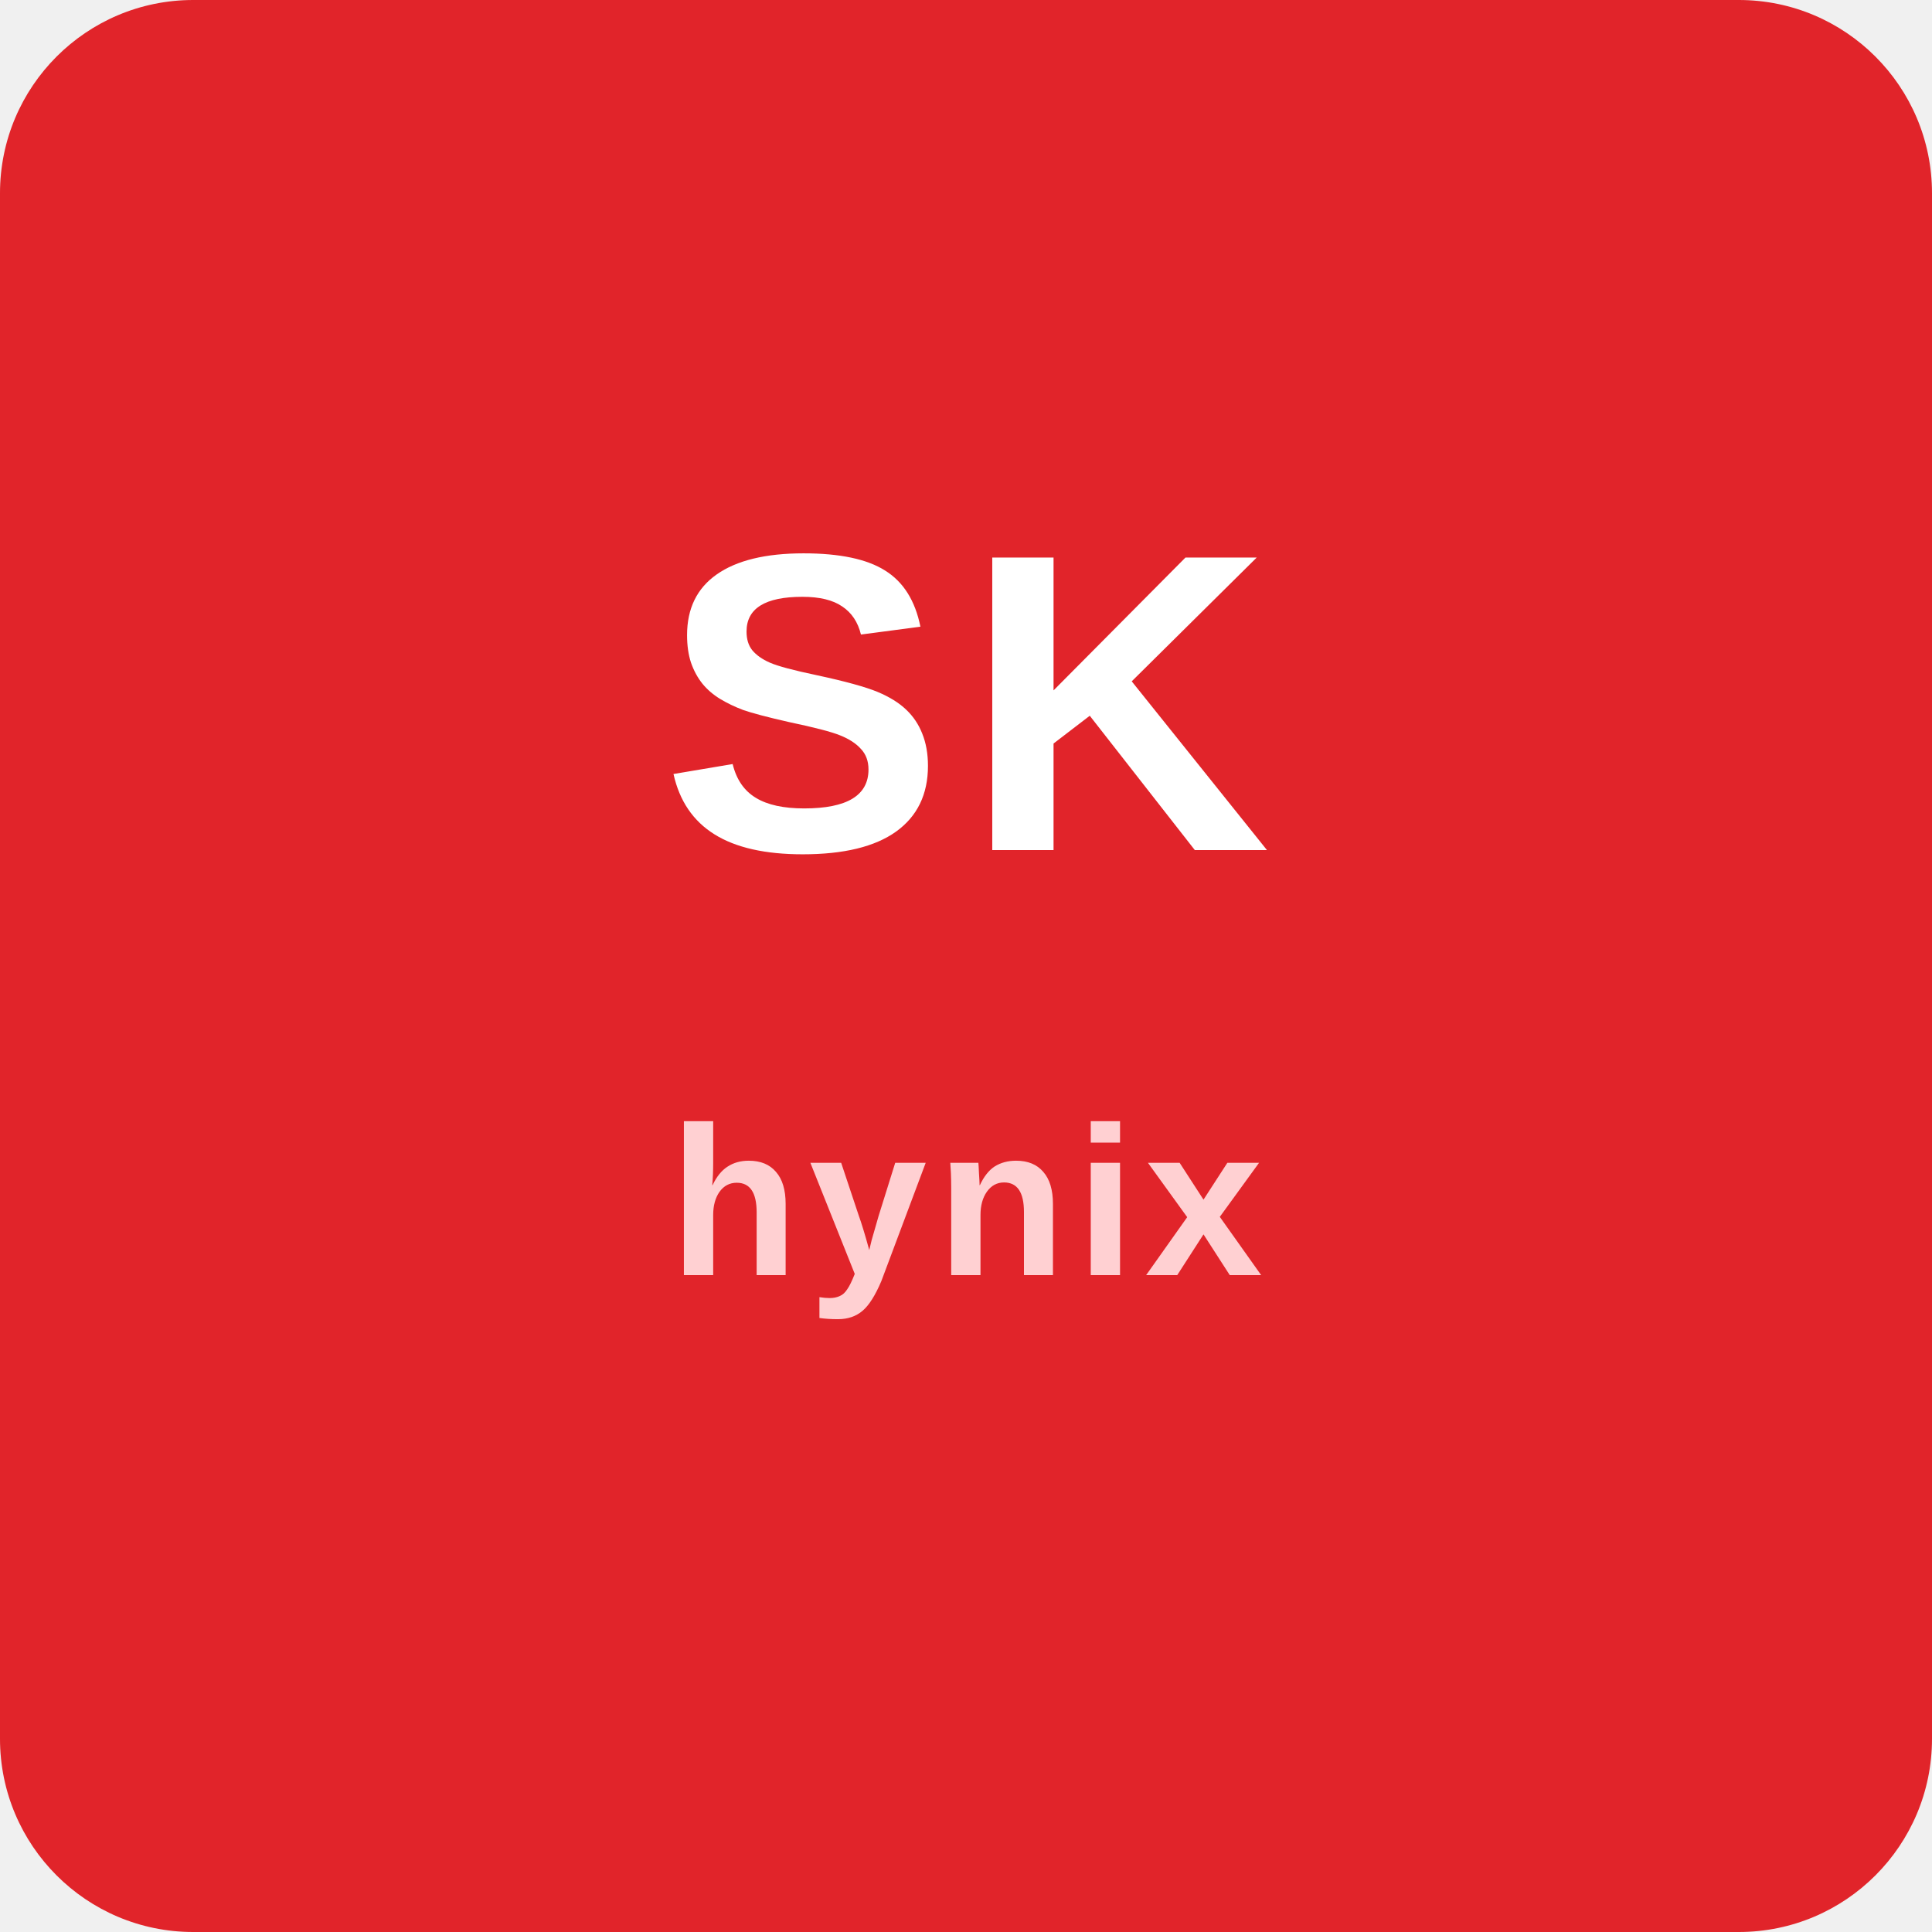
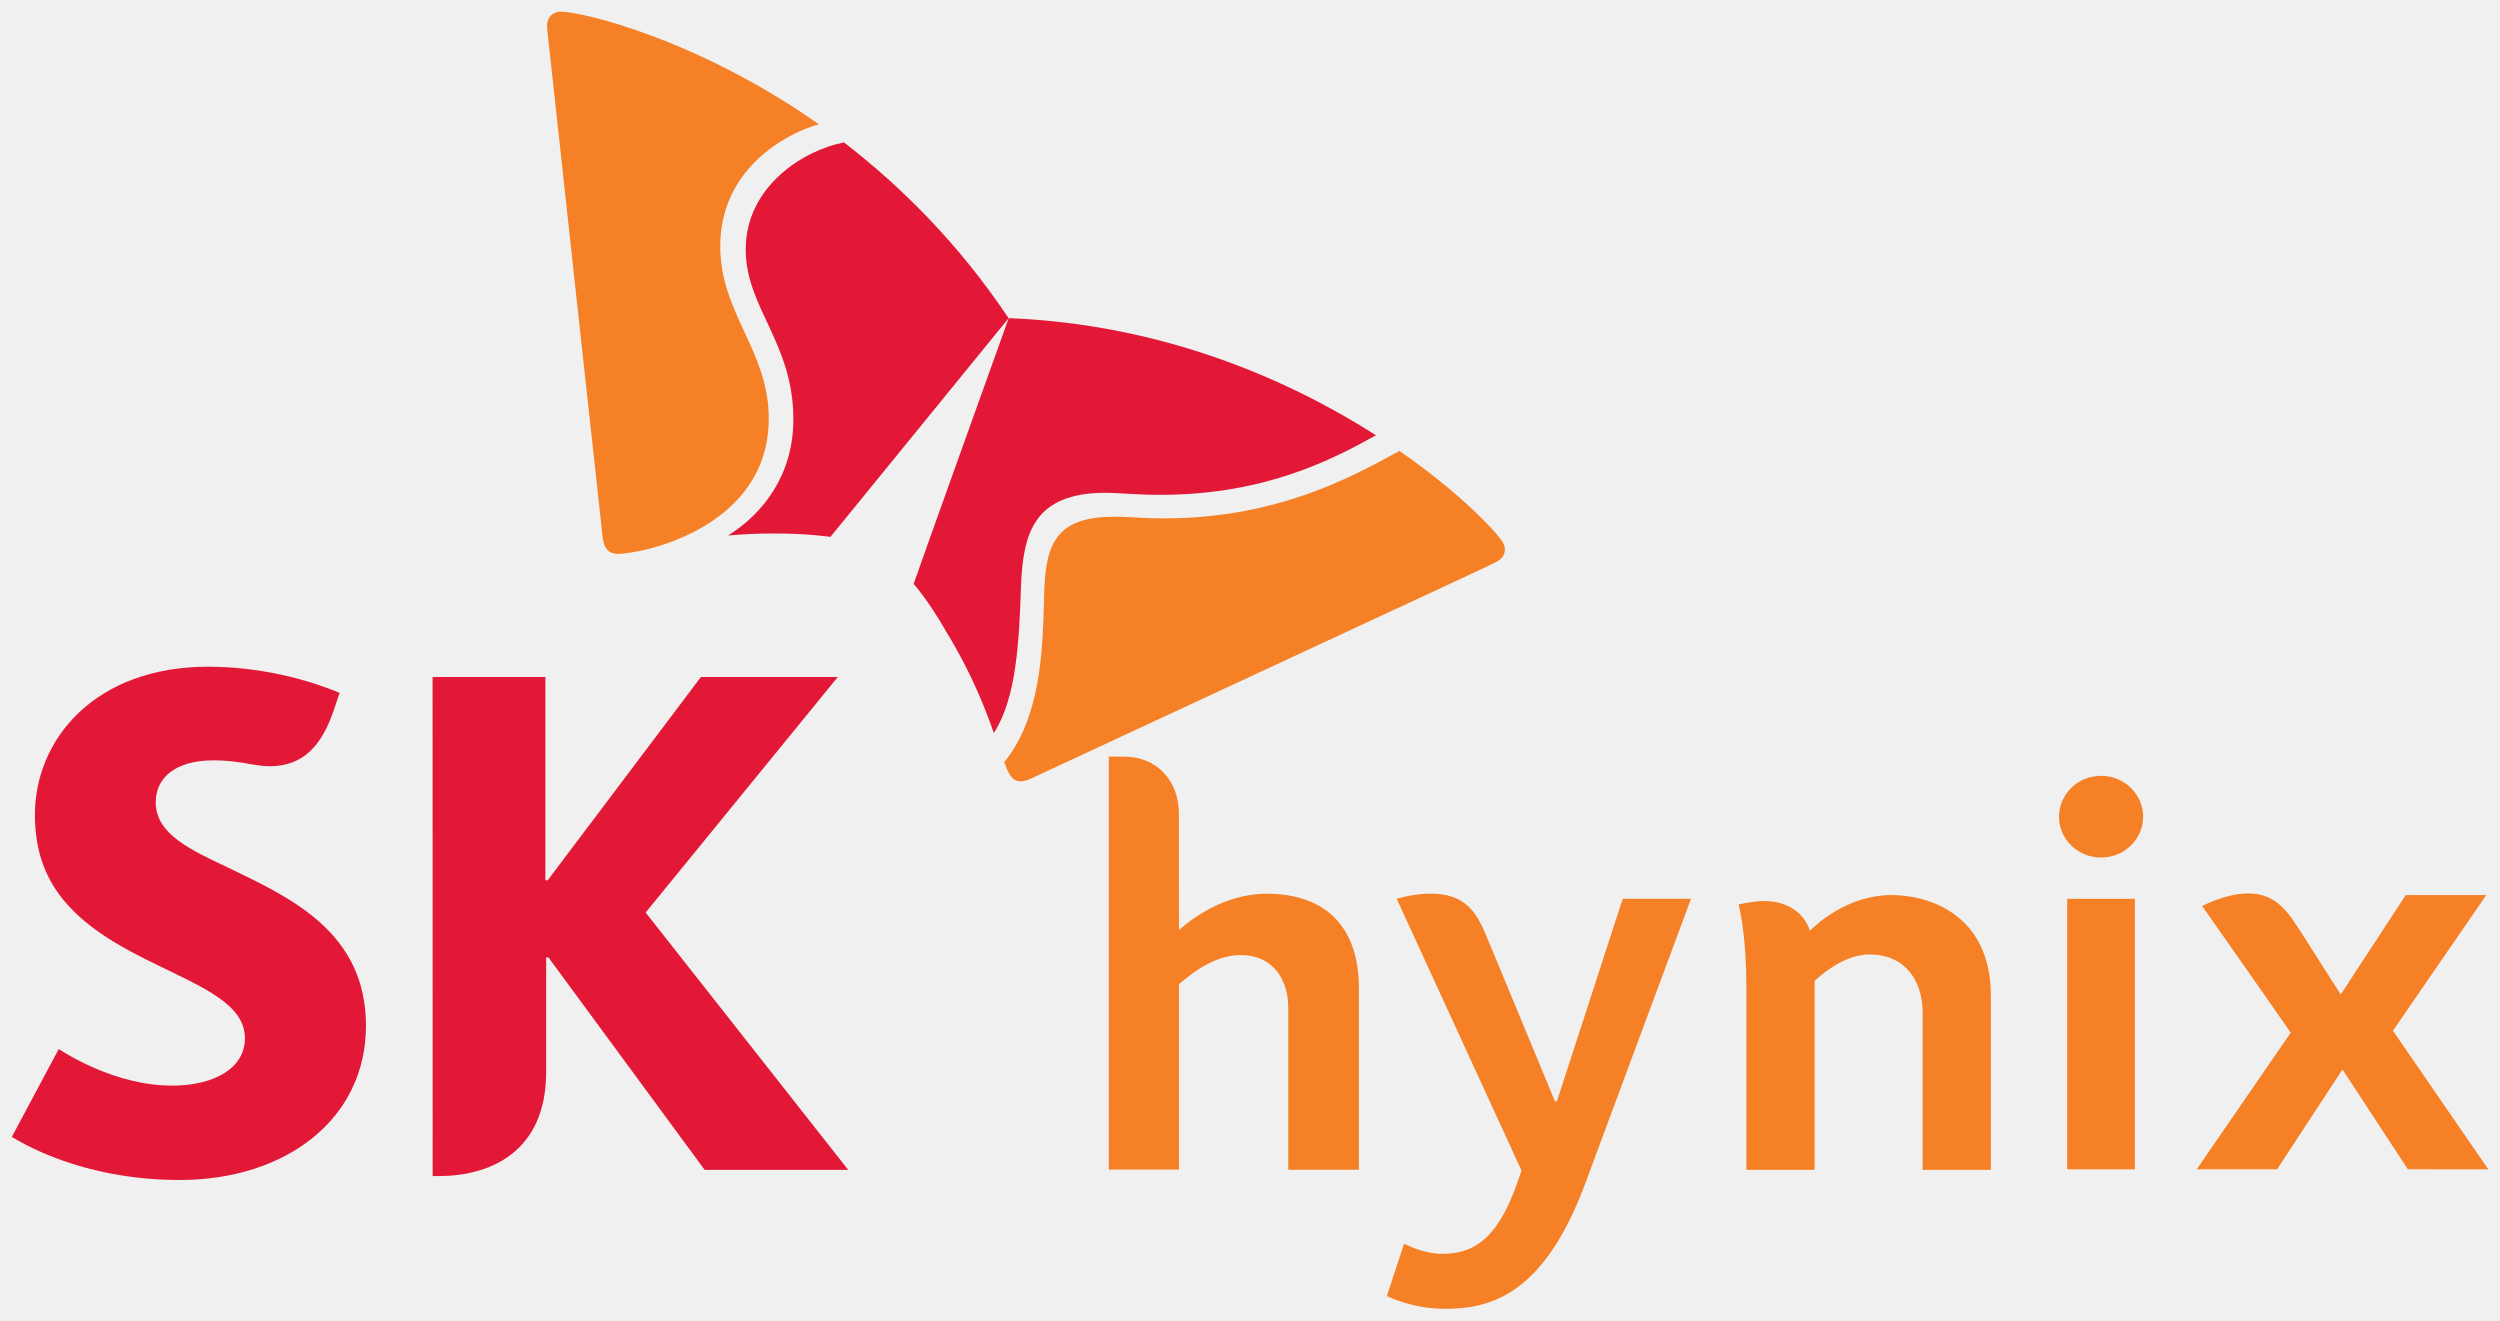
- <svg xmlns="http://www.w3.org/2000/svg" viewBox="0 0 100 100">
-   <rect width="100" height="100" rx="10" fill="#E1242A" />
-   <text x="50" y="44" font-family="Arial,Helvetica,sans-serif" font-size="22" font-weight="800" fill="white" text-anchor="middle" letter-spacing="1">SK</text>
-   <text x="50" y="66" font-family="Arial,Helvetica,sans-serif" font-size="11" font-weight="600" fill="#ffd0d2" text-anchor="middle" letter-spacing="0.5">hynix</text>
+ <svg xmlns="http://www.w3.org/2000/svg" width="107.537" height="56.801" viewBox="0 0 28.453 15.028" version="1.1" id="svg8219">
+   <defs id="defs8213">
+     <clipPath id="clipPath8024" clipPathUnits="userSpaceOnUse">
+       <path id="path8022" d="M 0,0 H 623.622 V 793.701 H 0 Z" />
+     </clipPath>
+     <clipPath id="clipPath7974" clipPathUnits="userSpaceOnUse">
+       <path id="path7972" d="M 0,0 H 623.622 V 793.701 H 0 Z" />
+     </clipPath>
+   </defs>
+   <g id="layer1" transform="translate(-17.65603,-115.4844)">
+     <g id="g8385" transform="translate(0.1322914,-0.1322851)">
+       <g style="fill:#e31837;fill-opacity:1" id="g8358">
+         <path id="path7978" style="fill:#e31837;fill-opacity:1;fill-rule:nonzero;stroke:none;stroke-width:0.353" d="m 20.157,125.508 c -0.473,-0.221 -0.861,-0.4 -0.861,-0.761 0,-0.276 0.221,-0.477 0.657,-0.477 0.161,0 0.292,0.019 0.428,0.044 0.071,0.012 0.146,0.023 0.209,0.023 0.381,0 0.597,-0.227 0.74,-0.659 l 0.059,-0.176 c -0.061,-0.025 -0.684,-0.298 -1.495,-0.298 -1.292,0 -1.974,0.829 -1.973,1.688 0,0.434 0.136,0.748 0.349,0.996 0.274,0.318 0.664,0.526 1.029,0.704 0.532,0.261 1.012,0.454 1.012,0.841 3.53e-4,0.344 -0.355,0.539 -0.829,0.539 -0.65,0 -1.218,-0.371 -1.29,-0.416 l -0.534,1 c 0.095,0.054 0.782,0.49 1.913,0.49 1.205,-7.1e-4 2.118,-0.692 2.118,-1.755 0,-1.058 -0.846,-1.45 -1.531,-1.782" />
+         <path id="path7982" style="fill:#e31837;fill-opacity:1;fill-rule:nonzero;stroke:none;stroke-width:0.353" d="m 24.872,126.002 2.187,-2.681 h -1.558 l -1.744,2.314 h -0.026 v -2.314 h -1.284 l 7.06e-4,5.68 h 0.076 c 0.555,0 1.216,-0.257 1.216,-1.184 v -1.304 h 0.026 l 1.778,2.418 h 1.634 z" />
+         <path id="path7986" style="fill:#e31837;fill-opacity:1;fill-rule:nonzero;stroke:none;stroke-width:0.353" d="m 27.131,117.237 c -0.452,0.085 -1.123,0.496 -1.12,1.222 0.001,0.659 0.54,1.059 0.542,1.922 0.003,0.65 -0.356,1.088 -0.743,1.33 0.157,-0.014 0.328,-0.023 0.516,-0.023 0.396,-10e-4 0.634,0.037 0.649,0.039 l 2.028,-2.489 c -0.563,-0.843 -1.221,-1.498 -1.873,-2" />
+         <path id="path7990" style="fill:#e31837;fill-opacity:1;fill-rule:nonzero;stroke:none;stroke-width:0.353" d="m 28.835,123.959 c 0.256,-0.398 0.288,-1.031 0.309,-1.676 0.024,-0.602 0.15,-1.055 0.955,-1.058 0.178,-3.5e-4 0.348,0.024 0.656,0.023 1.18,-0.005 1.95,-0.411 2.429,-0.678 -0.979,-0.624 -2.407,-1.262 -4.18,-1.333 -0.116,0.326 -1.014,2.824 -1.082,3.025 0.01,0.012 0.168,0.188 0.364,0.532 0.29,0.472 0.446,0.872 0.549,1.165" />
+       </g>
+       <g style="fill:#f58025;fill-opacity:1" id="g8352">
+         <path id="path7994" style="fill:#f58025;fill-opacity:1;fill-rule:nonzero;stroke:none;stroke-width:0.353" d="m 24.551,121.919 c -0.103,3.5e-4 -0.154,-0.068 -0.168,-0.186 -0.013,-0.117 -0.521,-4.759 -0.596,-5.461 -0.011,-0.103 -0.036,-0.291 -0.037,-0.358 -3.53e-4,-0.108 0.07,-0.164 0.153,-0.165 0.24,-0.001 1.55,0.306 2.94,1.281 -0.401,0.113 -1.125,0.529 -1.122,1.392 0.003,0.764 0.549,1.184 0.552,1.95 0.005,1.246 -1.427,1.547 -1.724,1.548" />
+         <path id="path7998" style="fill:#f58025;fill-opacity:1;fill-rule:nonzero;stroke:none;stroke-width:0.353" d="m 28.952,124.29 c 0.022,0.058 0.042,0.107 0.063,0.14 0.032,0.054 0.073,0.079 0.125,0.079 0.032,-3.5e-4 0.072,-0.011 0.116,-0.031 0.107,-0.049 4.343,-2.021 4.982,-2.316 0.092,-0.044 0.268,-0.123 0.326,-0.157 0.06,-0.034 0.087,-0.084 0.087,-0.135 -3.53e-4,-0.029 -0.009,-0.057 -0.025,-0.083 -0.08,-0.129 -0.49,-0.564 -1.175,-1.039 -0.544,0.3 -1.393,0.763 -2.657,0.768 -0.31,7e-4 -0.38,-0.02 -0.591,-0.019 -0.617,0.002 -0.771,0.266 -0.793,0.807 -0.004,0.102 -0.006,0.24 -0.012,0.391 -0.019,0.483 -0.077,1.15 -0.446,1.596" />
+         <path id="path8002" style="fill:#f58025;fill-opacity:1;fill-rule:nonzero;stroke:none;stroke-width:0.353" d="m 35.569,129.077 c -0.47,1.271 -1.076,1.435 -1.596,1.435 -0.367,0 -0.637,-0.131 -0.665,-0.146 l 0.196,-0.595 c 0.016,0.008 0.214,0.115 0.435,0.115 0.413,0 0.672,-0.229 0.901,-0.948 0,0 -1.403,-3.054 -1.42,-3.092 0.026,-0.008 0.194,-0.059 0.385,-0.059 0.454,0 0.554,0.284 0.671,0.567 0.099,0.238 0.745,1.797 0.745,1.797 h 0.022 l 0.749,-2.305 h 0.777 z" />
+         <path id="path8006" style="fill:#f58025;fill-opacity:1;fill-rule:nonzero;stroke:none;stroke-width:0.353" d="m 45.844,128.925 -1.086,-1.578 1.063,-1.544 h -0.917 l -0.74,1.132 c -0.199,-0.313 -0.387,-0.608 -0.446,-0.7 -0.148,-0.228 -0.282,-0.457 -0.62,-0.45 -0.045,0.001 -0.092,0.005 -0.143,0.015 -0.189,0.035 -0.344,0.116 -0.368,0.128 0.012,0.019 0.521,0.74 1.008,1.441 l -1.07,1.555 h 0.915 l 0.744,-1.136 0.744,1.136 z" />
+         <path id="path8010" style="fill:#f58025;fill-opacity:1;fill-rule:nonzero;stroke:none;stroke-width:0.353" d="m 37.4,126.862 v 2.068 h 0.776 v -2.149 c 0.042,-0.039 0.319,-0.302 0.624,-0.302 0.399,0 0.606,0.289 0.606,0.666 v 1.786 h 0.776 v -1.98 c 0,-0.94 -0.724,-1.148 -1.127,-1.148 -0.485,0 -0.831,0.306 -0.933,0.407 -0.033,-0.126 -0.181,-0.339 -0.52,-0.339 -0.12,0 -0.276,0.035 -0.29,0.039 0.024,0.117 0.088,0.394 0.088,0.953" />
+         <path id="path8014" style="fill:#f58025;fill-opacity:1;fill-rule:nonzero;stroke:none;stroke-width:0.353" d="m 41.915,124.912 c 0,0.256 -0.214,0.464 -0.479,0.464 -0.265,0 -0.478,-0.208 -0.478,-0.464 0,-0.258 0.214,-0.466 0.478,-0.466 0.265,0 0.479,0.209 0.479,0.466" />
+         <path d="m 41.821,128.925 h -0.77 v -3.079 h 0.77 z" style="fill:#f58025;fill-opacity:1;fill-rule:nonzero;stroke:none;stroke-width:0.353" id="path8016" />
+         <path id="path8028" style="fill:#f58025;fill-opacity:1;fill-rule:nonzero;stroke:none;stroke-width:0.353" d="m 30.942,126.201 c 0.054,-0.045 0.45,-0.413 1.001,-0.413 0.603,0 1.047,0.314 1.047,1.08 v 2.061 h -0.804 v -1.841 c 0,-0.339 -0.187,-0.602 -0.541,-0.602 -0.337,0 -0.622,0.266 -0.703,0.332 v 2.11 h -0.799 v -4.701 h 0.169 c 0.383,0 0.629,0.278 0.629,0.649 z" />
+       </g>
+     </g>
+   </g>
</svg>
